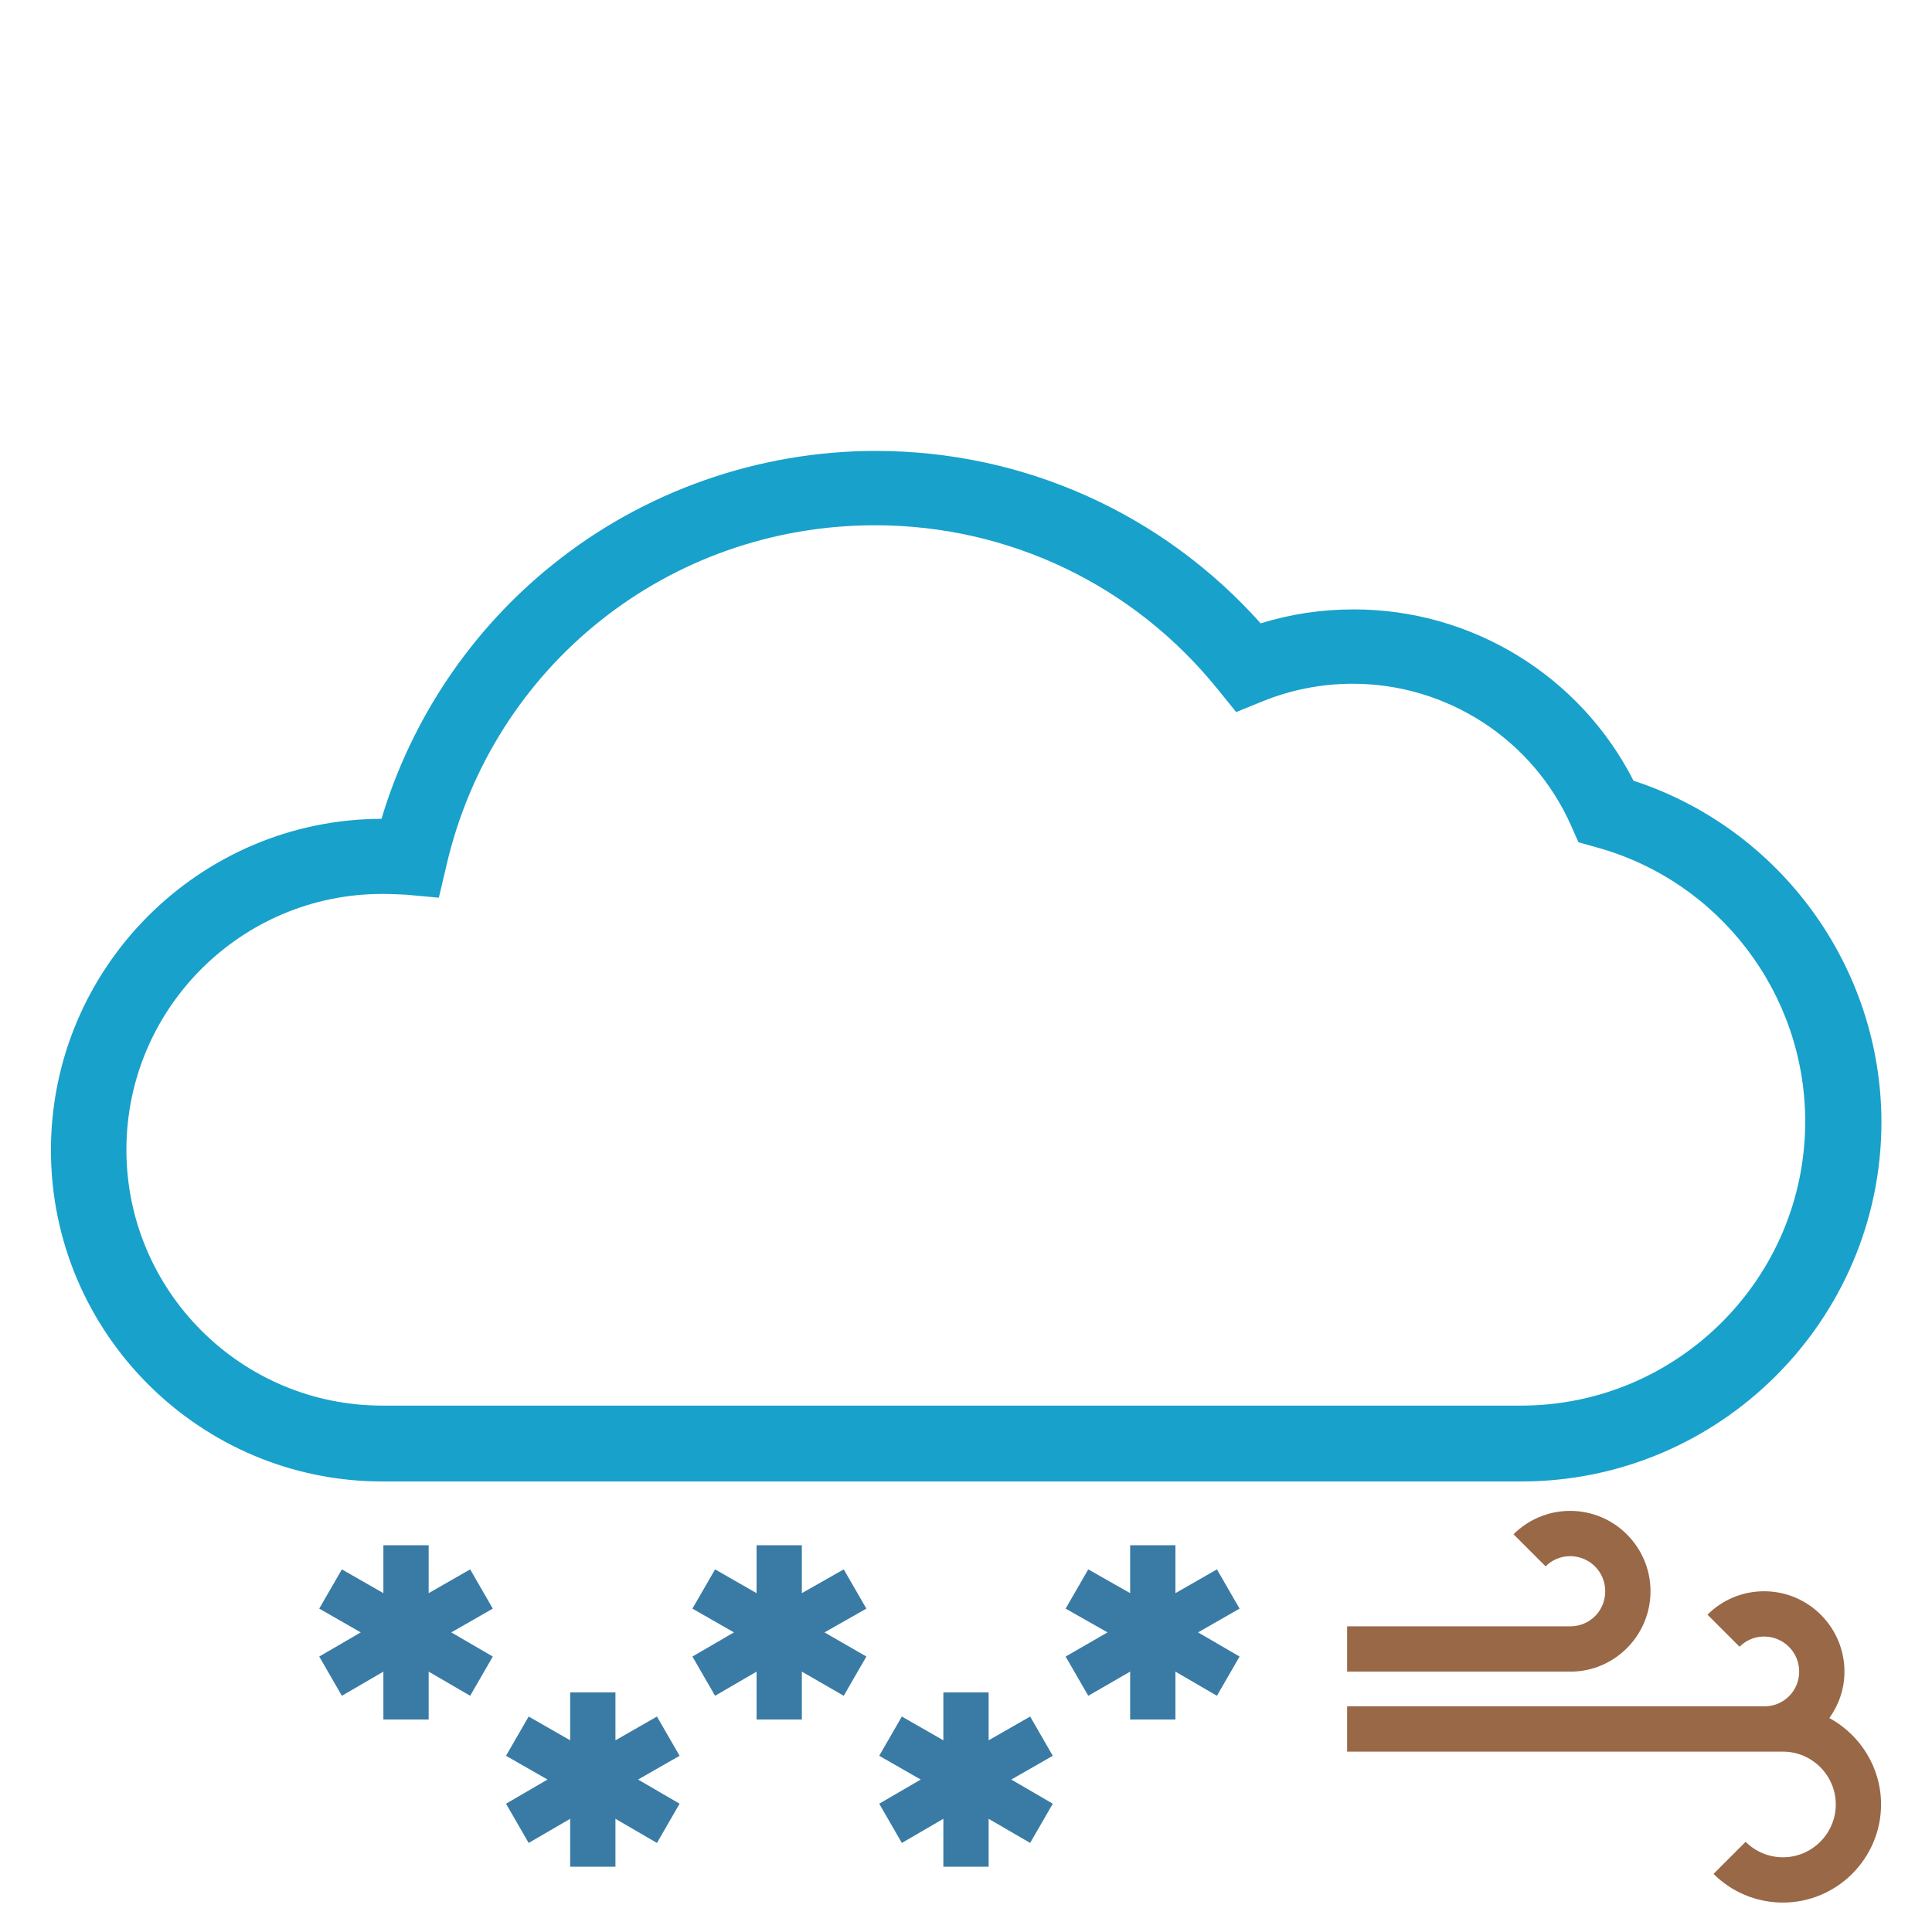
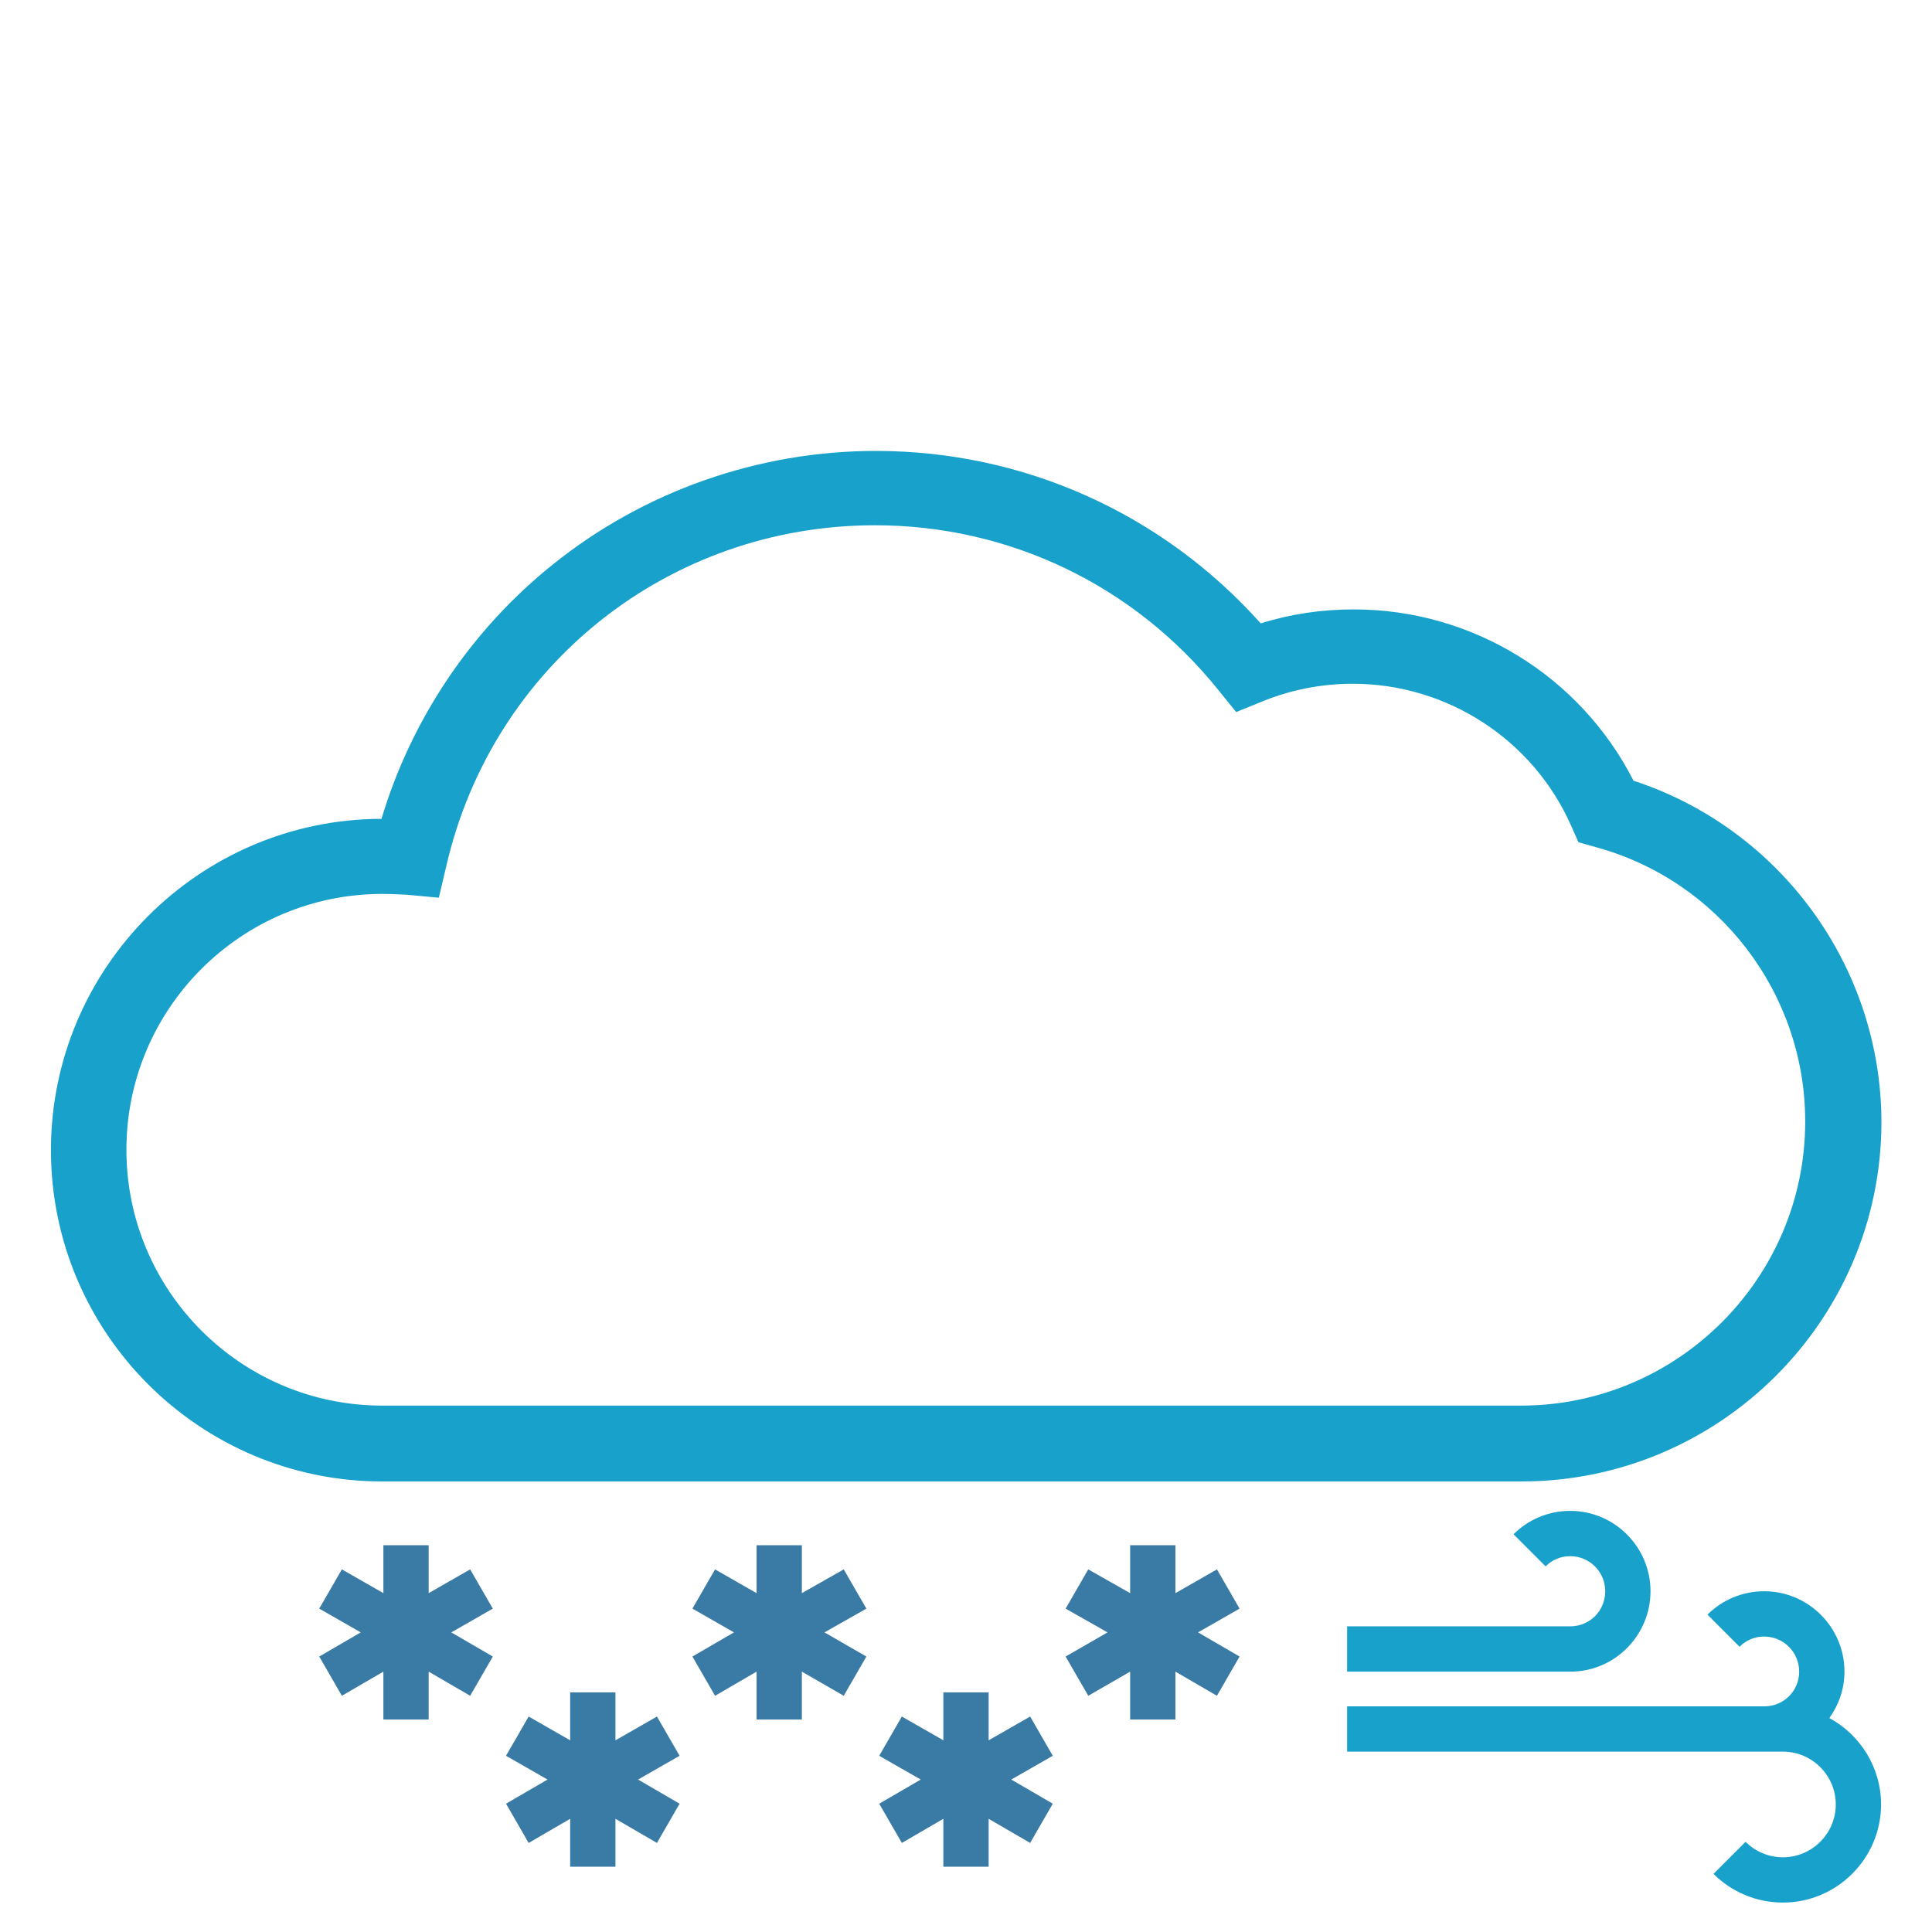
<svg xmlns="http://www.w3.org/2000/svg" version="1.1" id="icon" x="0px" y="0px" viewBox="0 0 512 512" style="enable-background:new 0 0 512 512;" xml:space="preserve">
  <style type="text/css">
	.st0{fill:#18A1CB;}
	.st1{fill:#3A7BA5;}
- 	.st2{fill:#996847;}
</style>
  <g>
    <path class="st0" d="M403.2,392.6H101.3c-48.4,0-87.8-39.4-87.8-87.8c0-48.3,39.3-87.7,87.6-87.8c7.9-26.4,23.8-50.1,45.4-67.4   c24.1-19.4,54.5-30.1,85.6-30.1c39.2,0,76,16.6,102,45.7c8-2.5,16.2-3.7,24.7-3.7c31.4,0,60,17.7,74.1,45.4   c38.9,12.7,65.7,49.3,65.7,90.6C498.5,349.9,455.7,392.6,403.2,392.6z M101.3,236.9c-37.4,0-67.8,30.4-67.8,67.8   s30.4,67.8,67.8,67.8h301.8c41.5,0,75.3-33.8,75.3-75.3c0-33.9-22.8-63.8-55.5-72.7l-4.6-1.3l-1.9-4.3   c-10.1-22.9-32.9-37.7-57.9-37.7c-8.3,0-16.4,1.6-24,4.7l-6.9,2.8l-4.7-5.8c-22.3-27.8-55.5-43.7-91-43.7   c-54.6,0-101.3,37.1-113.6,90.2l-2,8.5l-8.7-0.8C105.5,237,103.4,236.9,101.3,236.9z" />
    <g>
      <polygon class="st1" points="130.6,426.3 124.6,415.9 113.6,422.2 113.6,409.5 101.6,409.5 101.6,422.2 90.6,415.9 84.6,426.3     95.6,432.6 84.6,439 90.6,449.4 101.6,443 101.6,455.7 113.6,455.7 113.6,443 124.6,449.4 130.6,439 119.6,432.6   " />
      <polygon class="st1" points="229.6,426.3 223.6,415.9 212.5,422.2 212.5,409.5 200.5,409.5 200.5,422.2 189.5,415.9 183.5,426.3     194.5,432.6 183.5,439 189.5,449.4 200.5,443 200.5,455.7 212.5,455.7 212.5,443 223.6,449.4 229.6,439 218.5,432.6   " />
      <polygon class="st1" points="328.5,426.3 322.5,415.9 311.5,422.2 311.5,409.5 299.5,409.5 299.5,422.2 288.4,415.9 282.4,426.3     293.5,432.6 282.4,439 288.4,449.4 299.5,443 299.5,455.7 311.5,455.7 311.5,443 322.5,449.4 328.5,439 317.5,432.6   " />
      <polygon class="st1" points="279,465.3 273,454.9 262,461.2 262,448.5 250,448.5 250,461.2 239,454.9 233,465.3 244,471.6     233,478 239,488.4 250,482 250,494.7 262,494.7 262,482 273,488.4 279,478 268,471.6   " />
      <polygon class="st1" points="180.1,465.3 174.1,454.9 163.1,461.2 163.1,448.5 151.1,448.5 151.1,461.2 140.1,454.9 134.1,465.3     145.1,471.6 134.1,478 140.1,488.4 151.1,482 151.1,494.7 163.1,494.7 163.1,482 174.1,488.4 180.1,478 169.1,471.6   " />
    </g>
    <g>
-       <path class="st2" d="M484.8,455.3c2.5-3.5,4-7.7,4-12.3c0-11.7-9.5-21.3-21.3-21.3c-5.9,0-11.2,2.4-15,6.2l8.5,8.5    c1.7-1.7,4-2.7,6.5-2.7c5.1,0,9.3,4.1,9.3,9.3c0,5.1-4.1,9.2-9.2,9.2H357v12h110.5v0c0,0,0,0,0,0h5v0c7.7,0,14,6.3,14,14    c0,7.7-6.3,14-14,14c-3.9,0-7.4-1.6-9.9-4.1l-8.5,8.5c4.7,4.7,11.2,7.6,18.4,7.6c14.3,0,26-11.7,26-26    C498.5,468.3,492.9,459.7,484.8,455.3z" />
-       <path class="st2" d="M437.4,421.7c0-11.7-9.5-21.3-21.3-21.3c-5.9,0-11.2,2.4-15,6.2l8.5,8.5c1.7-1.7,4-2.7,6.5-2.7    c5.1,0,9.3,4.1,9.3,9.3s-4.1,9.3-9.3,9.3H357v12h59.2C427.9,443,437.4,433.4,437.4,421.7z" />
+       <path class="st0" d="M484.8,455.3c2.5-3.5,4-7.7,4-12.3c0-11.7-9.5-21.3-21.3-21.3c-5.9,0-11.2,2.4-15,6.2l8.5,8.5    c1.7-1.7,4-2.7,6.5-2.7c5.1,0,9.3,4.1,9.3,9.3c0,5.1-4.1,9.2-9.2,9.2H357v12h110.5v0c0,0,0,0,0,0h5v0c7.7,0,14,6.3,14,14    c0,7.7-6.3,14-14,14c-3.9,0-7.4-1.6-9.9-4.1l-8.5,8.5c4.7,4.7,11.2,7.6,18.4,7.6c14.3,0,26-11.7,26-26    C498.5,468.3,492.9,459.7,484.8,455.3z" />
+       <path class="st0" d="M437.4,421.7c0-11.7-9.5-21.3-21.3-21.3c-5.9,0-11.2,2.4-15,6.2l8.5,8.5c1.7-1.7,4-2.7,6.5-2.7    c5.1,0,9.3,4.1,9.3,9.3s-4.1,9.3-9.3,9.3H357v12h59.2C427.9,443,437.4,433.4,437.4,421.7z" />
    </g>
  </g>
</svg>
